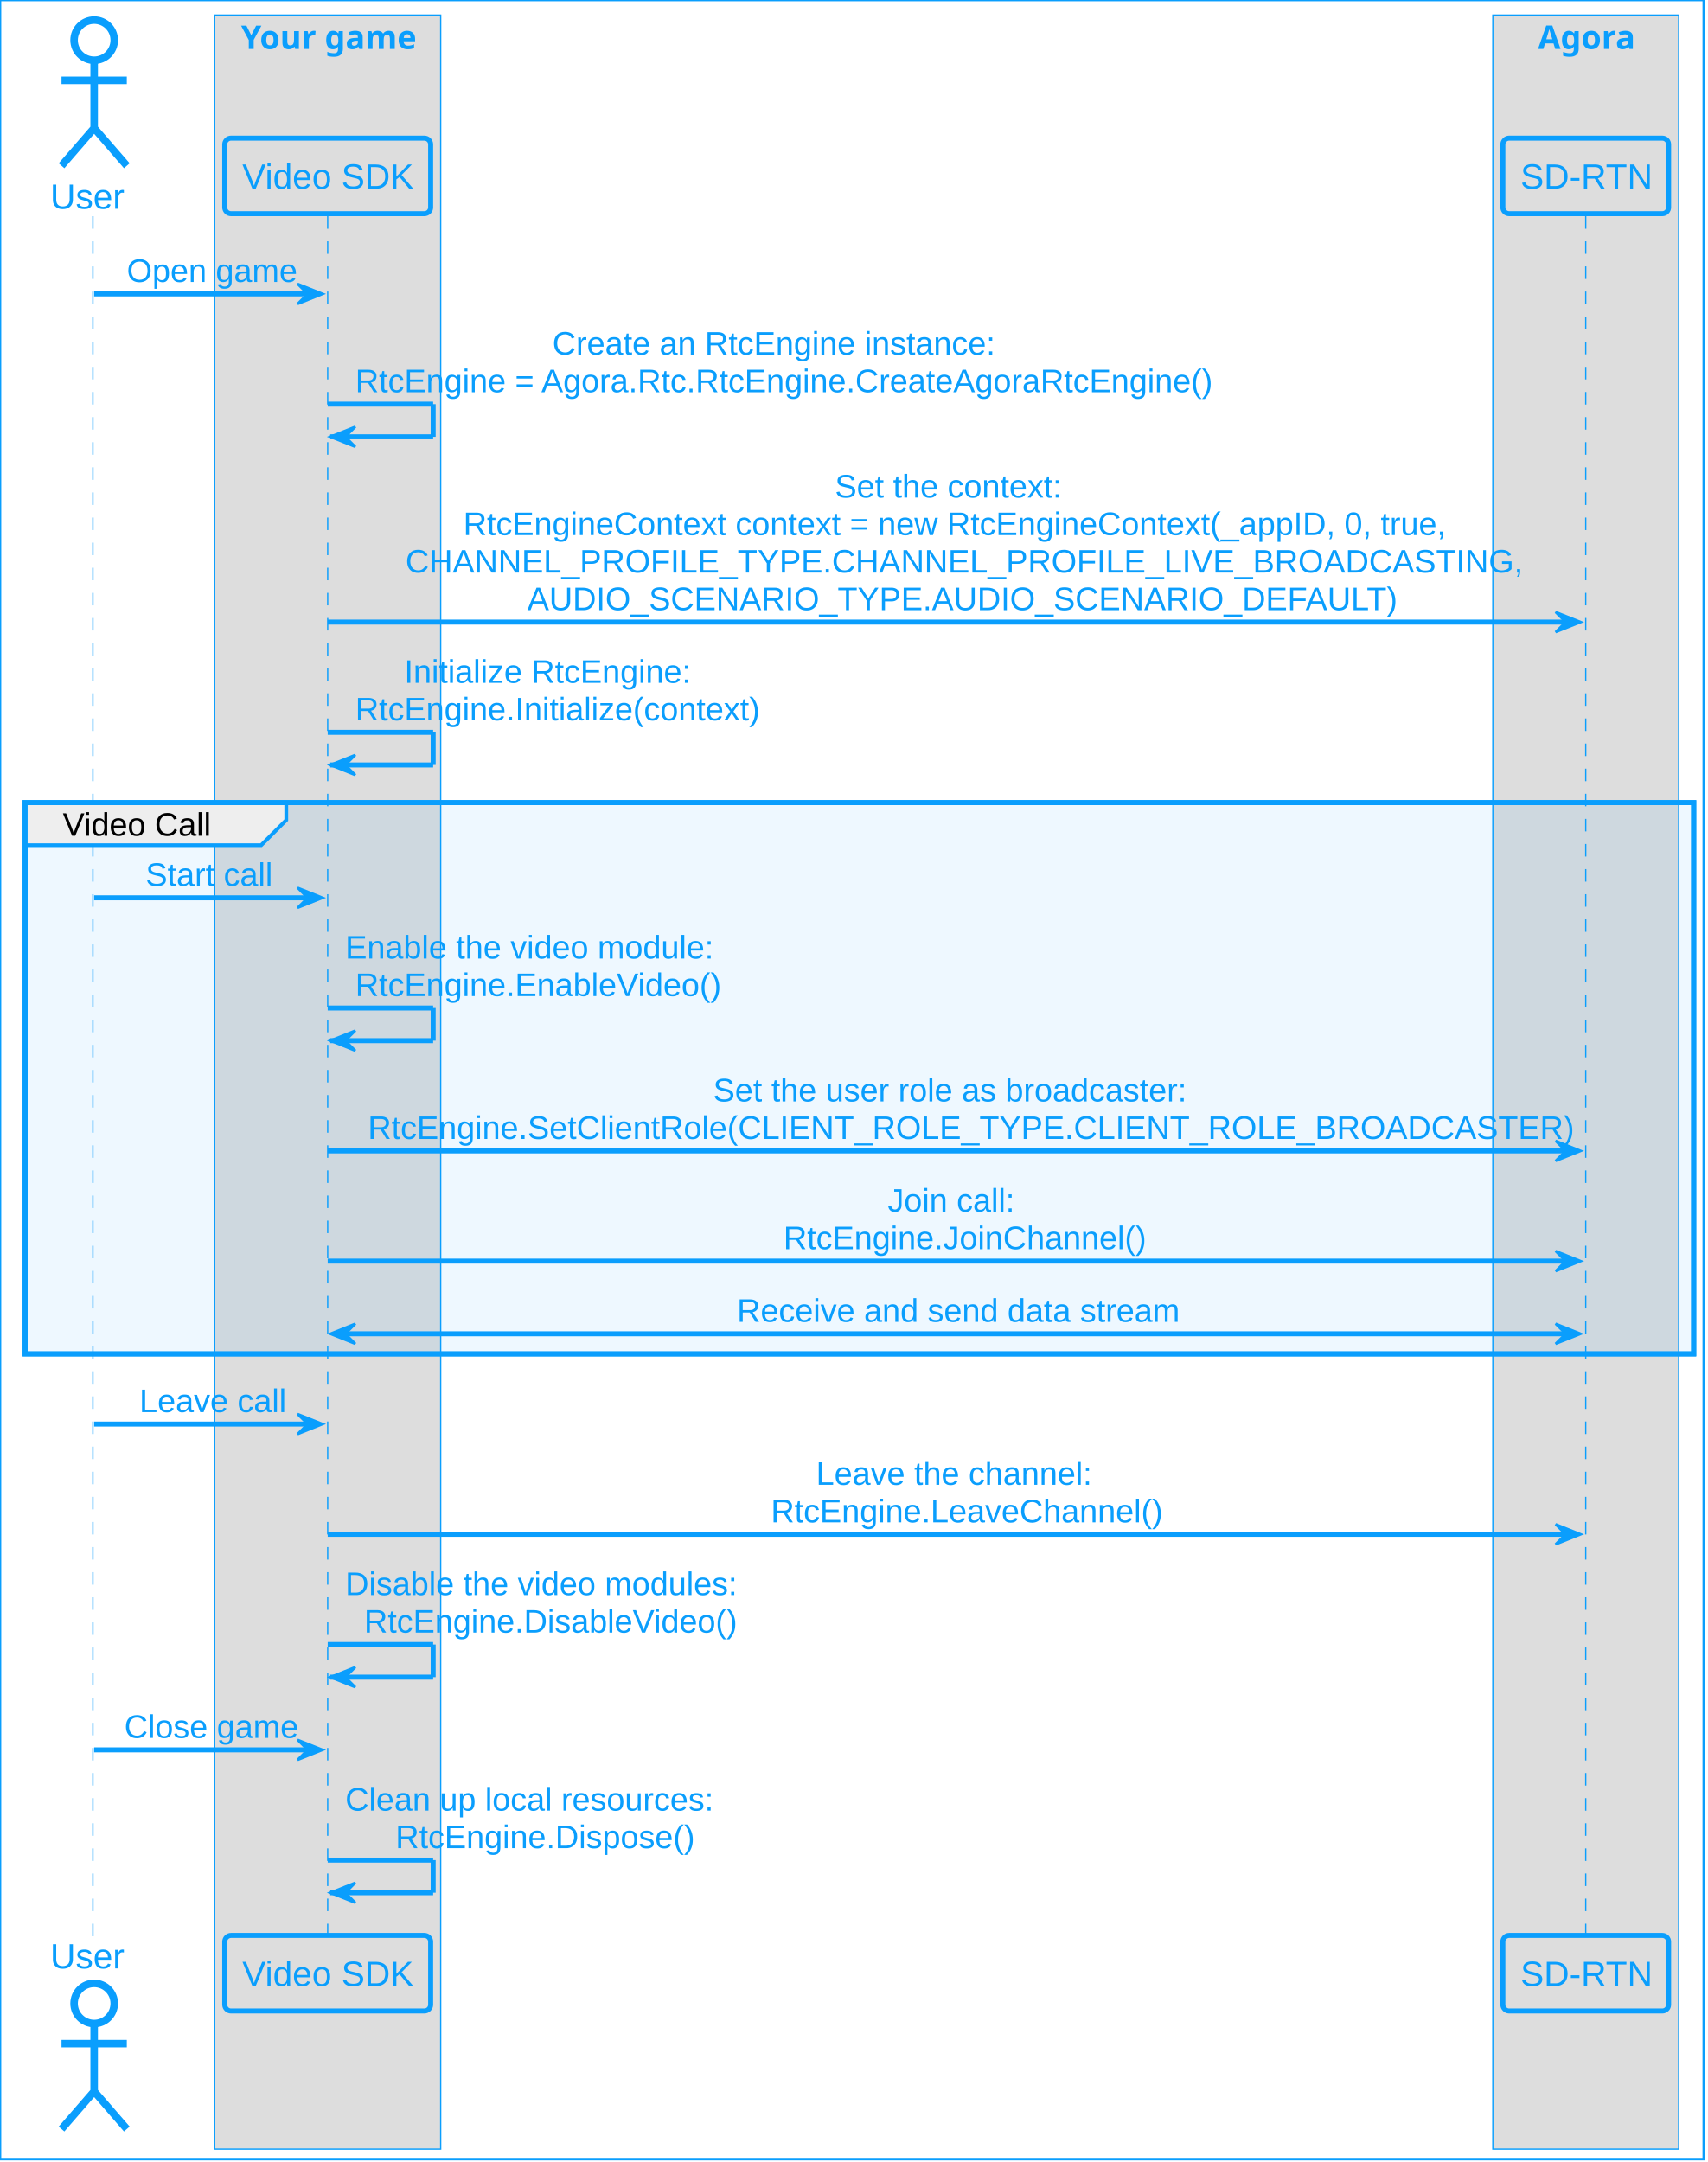
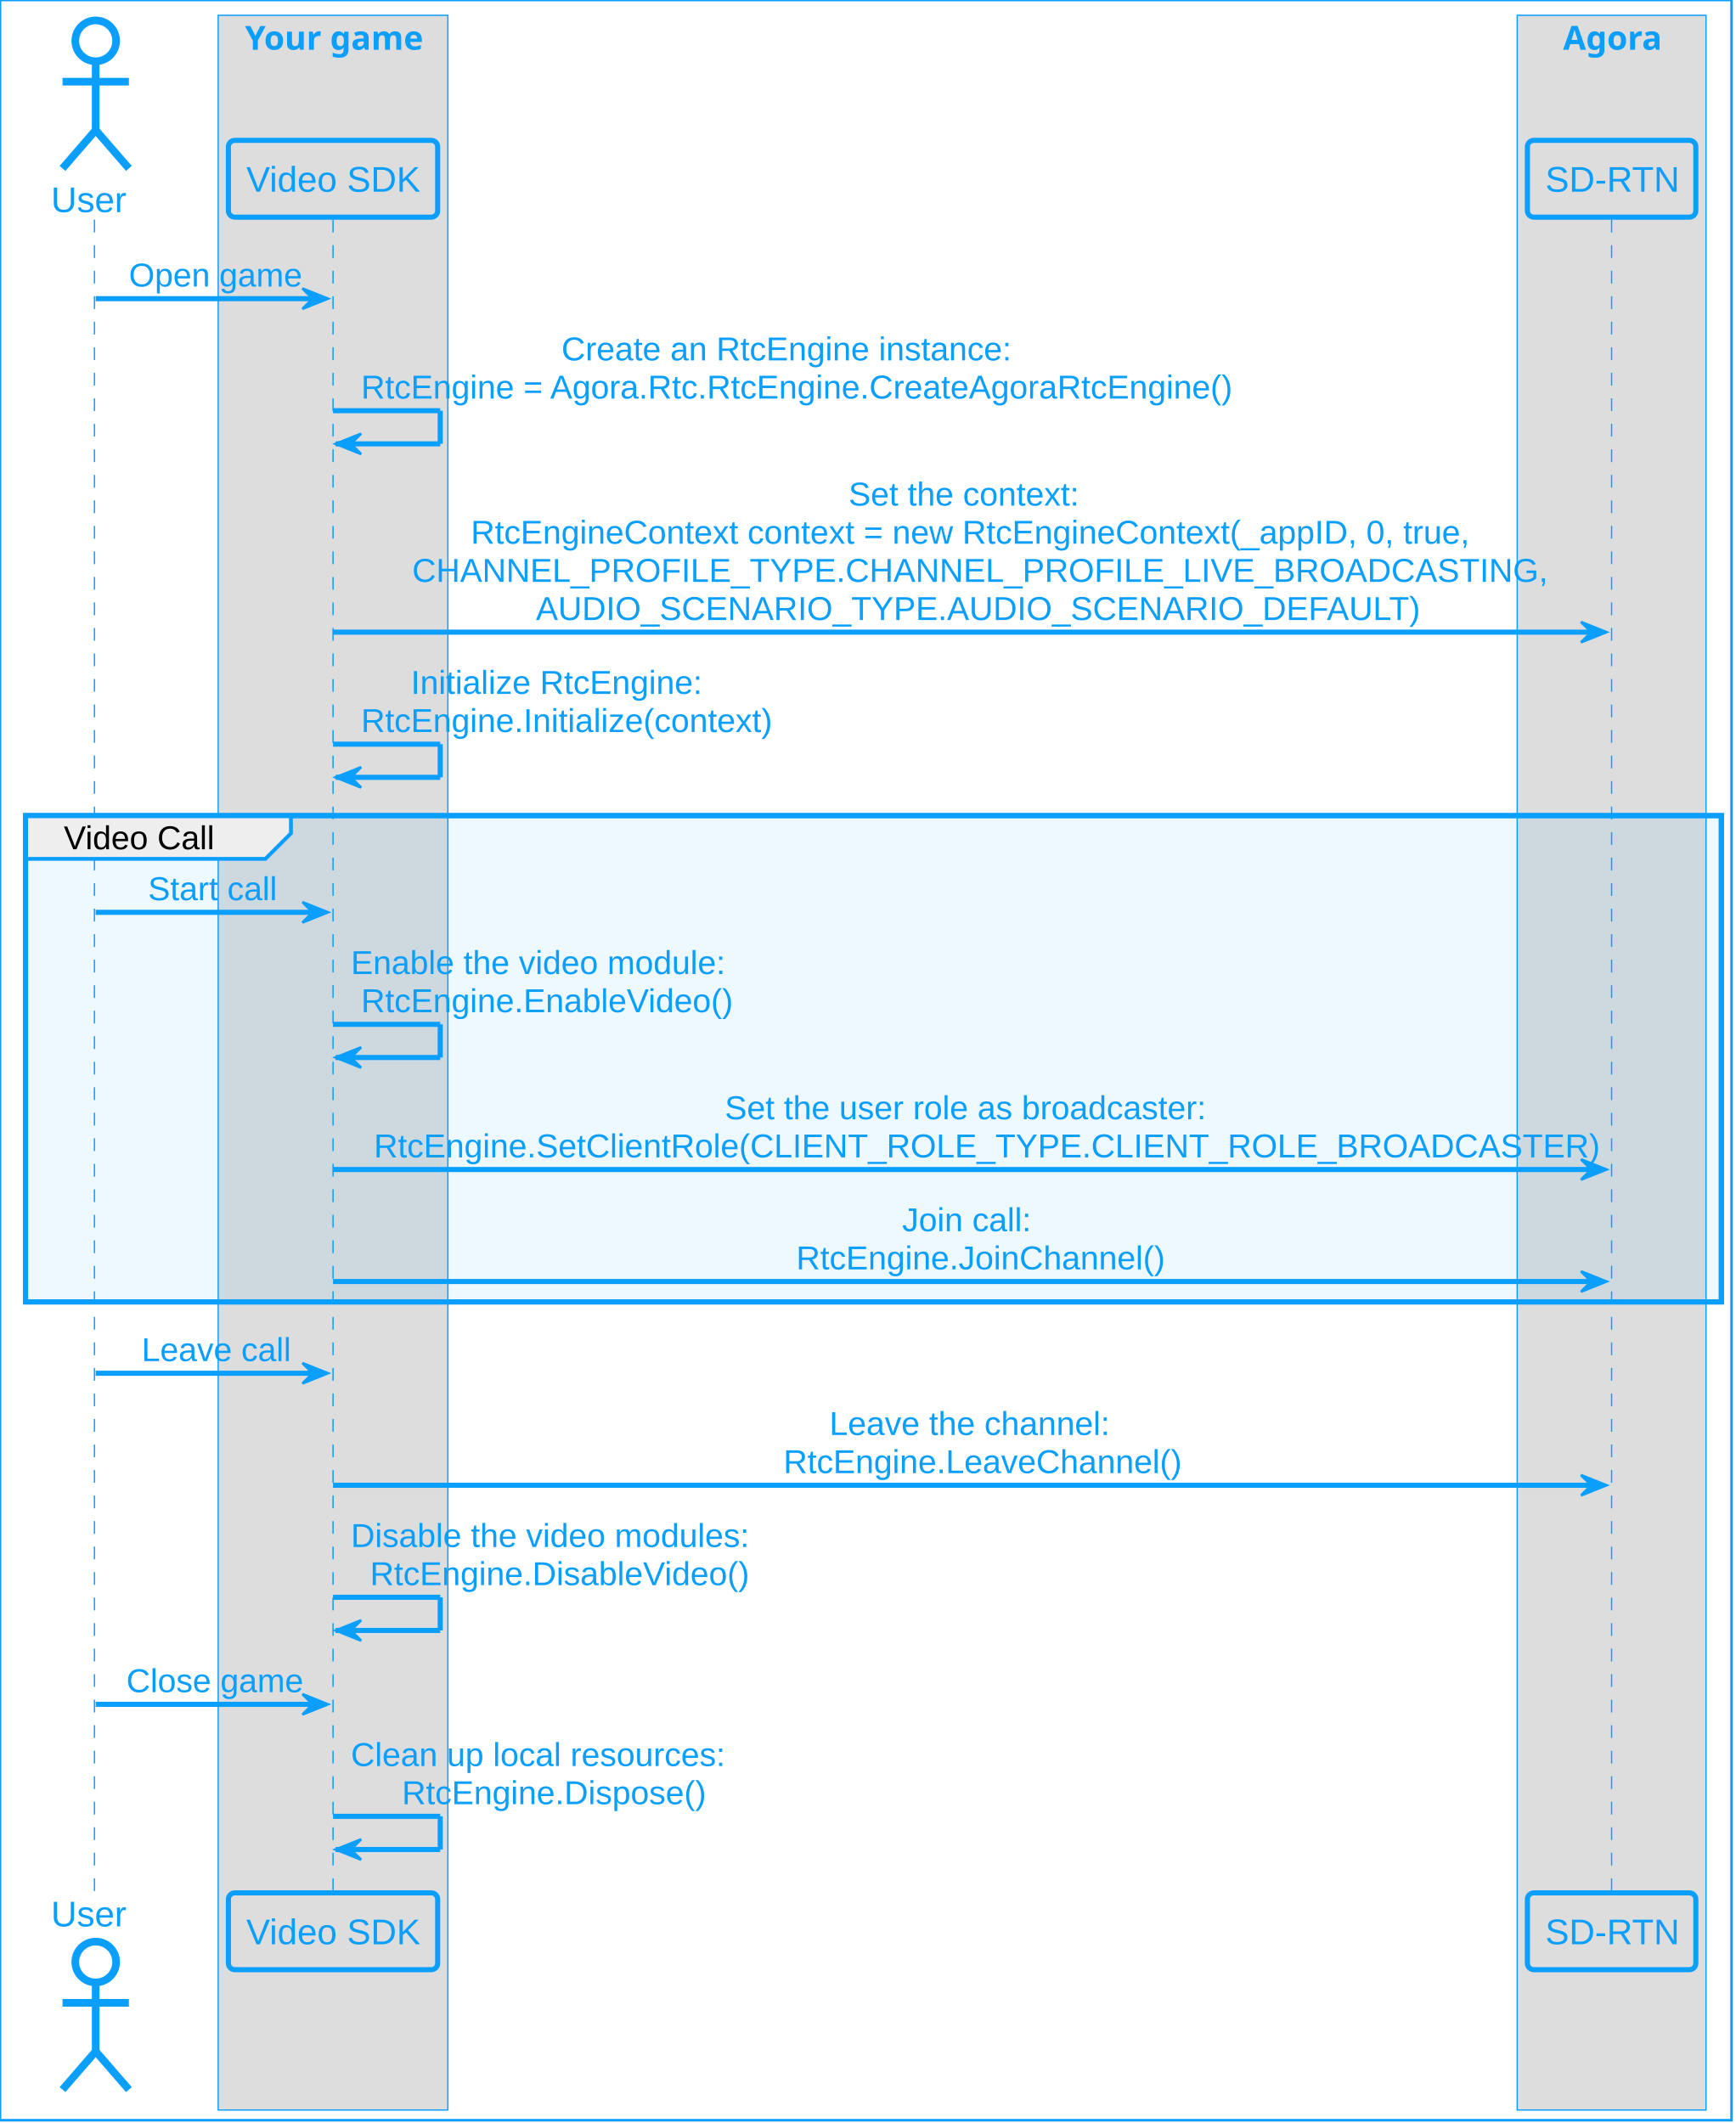
- <svg xmlns="http://www.w3.org/2000/svg" contentStyleType="text/css" height="861px" preserveAspectRatio="none" style="width:680px;height:861px;" version="1.1" viewBox="0 0 680 861" width="680px" zoomAndPan="magnify">
+ <svg xmlns="http://www.w3.org/2000/svg" contentStyleType="text/css" height="832px" preserveAspectRatio="none" style="width:680px;height:832px;" version="1.1" viewBox="0 0 680 832" width="680px" zoomAndPan="magnify">
  <defs />
  <g>
-     <rect fill="none" height="859.864" style="stroke:#0A9EFD;stroke-width:1.0;" width="678.5" x="0" y="0" />
-     <rect fill="#999999" fill-opacity="0.333" height="849.864" style="stroke:#0A9EFD;stroke-width:0.5;" width="90" x="85.5" y="6" />
+     <rect fill="none" height="830.915" style="stroke:#0A9EFD;stroke-width:1.0;" width="678.5" x="0" y="0" />
+     <rect fill="#999999" fill-opacity="0.333" height="820.915" style="stroke:#0A9EFD;stroke-width:0.5;" width="90" x="85.5" y="6" />
    <text fill="#0A9EFD" font-family="sans-serif" font-size="13" font-weight="bold" lengthAdjust="spacing" textLength="69" x="96" y="19.495">Your game</text>
-     <rect fill="#999999" fill-opacity="0.333" height="849.864" style="stroke:#0A9EFD;stroke-width:0.5;" width="74" x="594.5" y="6" />
+     <rect fill="#999999" fill-opacity="0.333" height="820.915" style="stroke:#0A9EFD;stroke-width:0.5;" width="74" x="594.5" y="6" />
    <text fill="#0A9EFD" font-family="sans-serif" font-size="13" font-weight="bold" lengthAdjust="spacing" textLength="38" x="612.5" y="19.495">Agora</text>
-     <rect fill="#0A9EFD" fill-opacity="0.067" height="219.539" style="stroke:#0A9EFD;stroke-width:2.0;" width="664.5" x="10" y="319.637" />
-     <line style="stroke:#0A9EFD;stroke-width:0.5;stroke-dasharray:5.0,5.0;" x1="37" x2="37" y1="86.099" y2="771.766" />
-     <line style="stroke:#0A9EFD;stroke-width:0.5;stroke-dasharray:5.0,5.0;" x1="130.5" x2="130.5" y1="86.099" y2="771.766" />
-     <line style="stroke:#0A9EFD;stroke-width:0.5;stroke-dasharray:5.0,5.0;" x1="631.5" x2="631.5" y1="86.099" y2="771.766" />
+     <rect fill="#0A9EFD" fill-opacity="0.067" height="190.59" style="stroke:#0A9EFD;stroke-width:2.0;" width="664.5" x="10" y="319.637" />
+     <line style="stroke:#0A9EFD;stroke-width:0.5;stroke-dasharray:5.0,5.0;" x1="37" x2="37" y1="86.099" y2="742.817" />
+     <line style="stroke:#0A9EFD;stroke-width:0.5;stroke-dasharray:5.0,5.0;" x1="130.5" x2="130.5" y1="86.099" y2="742.817" />
+     <line style="stroke:#0A9EFD;stroke-width:0.5;stroke-dasharray:5.0,5.0;" x1="631.5" x2="631.5" y1="86.099" y2="742.817" />
    <text fill="#0A9EFD" font-family="Arial" font-size="14" lengthAdjust="spacing" textLength="29" x="20" y="83.132">User</text>
    <ellipse cx="37.5" cy="16" fill="none" rx="8" ry="8" style="stroke:#0A9EFD;stroke-width:3.0;" />
    <path d="M37.5,24 L37.5,51 M24.5,32 L50.5,32 M37.5,51 L24.5,66 M37.5,51 L50.5,66 " fill="none" style="stroke:#0A9EFD;stroke-width:3.0;" />
-     <text fill="#0A9EFD" font-family="Arial" font-size="14" lengthAdjust="spacing" textLength="29" x="20" y="783.898">User</text>
-     <ellipse cx="37.5" cy="797.864" fill="none" rx="8" ry="8" style="stroke:#0A9EFD;stroke-width:3.0;" />
-     <path d="M37.5,805.864 L37.5,832.864 M24.5,813.864 L50.5,813.864 M37.5,832.864 L24.5,847.864 M37.5,832.864 L50.5,847.864 " fill="none" style="stroke:#0A9EFD;stroke-width:3.0;" />
+     <text fill="#0A9EFD" font-family="Arial" font-size="14" lengthAdjust="spacing" textLength="29" x="20" y="754.949">User</text>
+     <ellipse cx="37.5" cy="768.915" fill="none" rx="8" ry="8" style="stroke:#0A9EFD;stroke-width:3.0;" />
+     <path d="M37.5,776.915 L37.5,803.915 M24.5,784.915 L50.5,784.915 M37.5,803.915 L24.5,818.915 M37.5,803.915 L50.5,818.915 " fill="none" style="stroke:#0A9EFD;stroke-width:3.0;" />
    <rect fill="none" height="30.099" rx="2.5" ry="2.5" style="stroke:#0A9EFD;stroke-width:2.0;" width="82" x="89.5" y="55" />
    <text fill="#0A9EFD" font-family="Arial" font-size="14" lengthAdjust="spacing" textLength="68" x="96.5" y="75.132">Video SDK</text>
-     <rect fill="none" height="30.099" rx="2.5" ry="2.5" style="stroke:#0A9EFD;stroke-width:2.0;" width="82" x="89.5" y="770.766" />
-     <text fill="#0A9EFD" font-family="Arial" font-size="14" lengthAdjust="spacing" textLength="68" x="96.5" y="790.898">Video SDK</text>
+     <rect fill="none" height="30.099" rx="2.5" ry="2.5" style="stroke:#0A9EFD;stroke-width:2.0;" width="82" x="89.5" y="741.817" />
+     <text fill="#0A9EFD" font-family="Arial" font-size="14" lengthAdjust="spacing" textLength="68" x="96.5" y="761.949">Video SDK</text>
    <rect fill="none" height="30.099" rx="2.5" ry="2.5" style="stroke:#0A9EFD;stroke-width:2.0;" width="66" x="598.5" y="55" />
    <text fill="#0A9EFD" font-family="Arial" font-size="14" lengthAdjust="spacing" textLength="52" x="605.5" y="75.132">SD-RTN</text>
-     <rect fill="none" height="30.099" rx="2.5" ry="2.5" style="stroke:#0A9EFD;stroke-width:2.0;" width="66" x="598.5" y="770.766" />
-     <text fill="#0A9EFD" font-family="Arial" font-size="14" lengthAdjust="spacing" textLength="52" x="605.5" y="790.898">SD-RTN</text>
+     <rect fill="none" height="30.099" rx="2.5" ry="2.5" style="stroke:#0A9EFD;stroke-width:2.0;" width="66" x="598.5" y="741.817" />
+     <text fill="#0A9EFD" font-family="Arial" font-size="14" lengthAdjust="spacing" textLength="52" x="605.5" y="761.949">SD-RTN</text>
    <polygon fill="#0A9EFD" points="118.5,113.047,128.5,117.047,118.5,121.047,122.5,117.047" style="stroke:#0A9EFD;stroke-width:1.0;" />
    <line style="stroke:#0A9EFD;stroke-width:2.0;" x1="37.5" x2="124.5" y1="117.047" y2="117.047" />
    <text fill="#0A9EFD" font-family="Arial" font-size="13" lengthAdjust="spacing" textLength="67" x="50.5" y="112.293">Open game</text>
    <line style="stroke:#0A9EFD;stroke-width:2.0;" x1="130.5" x2="172.5" y1="160.945" y2="160.945" />
    <line style="stroke:#0A9EFD;stroke-width:2.0;" x1="172.5" x2="172.5" y1="160.945" y2="173.945" />
    <line style="stroke:#0A9EFD;stroke-width:2.0;" x1="131.5" x2="172.5" y1="173.945" y2="173.945" />
    <polygon fill="#0A9EFD" points="141.5,169.945,131.5,173.945,141.5,177.945,137.5,173.945" style="stroke:#0A9EFD;stroke-width:1.0;" />
    <text fill="#0A9EFD" font-family="Arial" font-size="13" lengthAdjust="spacing" textLength="177" x="220" y="141.241">Create an RtcEngine instance:</text>
    <text fill="#0A9EFD" font-family="Arial" font-size="13" lengthAdjust="spacing" textLength="342" x="141.5" y="156.19">RtcEngine = Agora.Rtc.RtcEngine.CreateAgoraRtcEngine()</text>
    <polygon fill="#0A9EFD" points="619.5,243.74,629.5,247.74,619.5,251.74,623.5,247.74" style="stroke:#0A9EFD;stroke-width:1.0;" />
    <line style="stroke:#0A9EFD;stroke-width:2.0;" x1="130.5" x2="625.5" y1="247.74" y2="247.74" />
    <text fill="#0A9EFD" font-family="Arial" font-size="13" lengthAdjust="spacing" textLength="93" x="332.5" y="198.139">Set the context:</text>
    <text fill="#0A9EFD" font-family="Arial" font-size="13" lengthAdjust="spacing" textLength="393" x="184.5" y="213.087">RtcEngineContext context = new RtcEngineContext(_appID, 0, true,</text>
    <text fill="#0A9EFD" font-family="Arial" font-size="13" lengthAdjust="spacing" textLength="439" x="161.5" y="228.036">CHANNEL_PROFILE_TYPE.CHANNEL_PROFILE_LIVE_BROADCASTING,</text>
    <text fill="#0A9EFD" font-family="Arial" font-size="13" lengthAdjust="spacing" textLength="342" x="210" y="242.985">AUDIO_SCENARIO_TYPE.AUDIO_SCENARIO_DEFAULT)</text>
    <line style="stroke:#0A9EFD;stroke-width:2.0;" x1="130.5" x2="172.5" y1="291.637" y2="291.637" />
    <line style="stroke:#0A9EFD;stroke-width:2.0;" x1="172.5" x2="172.5" y1="291.637" y2="304.637" />
    <line style="stroke:#0A9EFD;stroke-width:2.0;" x1="131.5" x2="172.5" y1="304.637" y2="304.637" />
    <polygon fill="#0A9EFD" points="141.5,300.637,131.5,304.637,141.5,308.637,137.5,304.637" style="stroke:#0A9EFD;stroke-width:1.0;" />
    <text fill="#0A9EFD" font-family="Arial" font-size="13" lengthAdjust="spacing" textLength="115" x="161" y="271.934">Initialize RtcEngine:</text>
    <text fill="#0A9EFD" font-family="Arial" font-size="13" lengthAdjust="spacing" textLength="162" x="141.5" y="286.882">RtcEngine.Initialize(context)</text>
    <path d="M10,319.637 L114,319.637 L114,326.586 L104,336.586 L10,336.586 L10,319.637 " fill="#EEEEEE" style="stroke:#0A9EFD;stroke-width:1.5;" />
-     <rect fill="none" height="219.539" style="stroke:#0A9EFD;stroke-width:2.0;" width="664.5" x="10" y="319.637" />
+     <rect fill="none" height="190.59" style="stroke:#0A9EFD;stroke-width:2.0;" width="664.5" x="10" y="319.637" />
    <text fill="#000000" font-family="Arial" font-size="13" lengthAdjust="spacing" textLength="59" x="25" y="332.831">Video Call</text>
    <polygon fill="#0A9EFD" points="118.5,353.535,128.5,357.535,118.5,361.535,122.5,357.535" style="stroke:#0A9EFD;stroke-width:1.0;" />
    <line style="stroke:#0A9EFD;stroke-width:2.0;" x1="37.5" x2="124.5" y1="357.535" y2="357.535" />
    <text fill="#0A9EFD" font-family="Arial" font-size="13" lengthAdjust="spacing" textLength="52" x="58" y="352.78">Start call</text>
    <line style="stroke:#0A9EFD;stroke-width:2.0;" x1="130.5" x2="172.5" y1="401.432" y2="401.432" />
    <line style="stroke:#0A9EFD;stroke-width:2.0;" x1="172.5" x2="172.5" y1="401.432" y2="414.432" />
    <line style="stroke:#0A9EFD;stroke-width:2.0;" x1="131.5" x2="172.5" y1="414.432" y2="414.432" />
    <polygon fill="#0A9EFD" points="141.5,410.432,131.5,414.432,141.5,418.432,137.5,414.432" style="stroke:#0A9EFD;stroke-width:1.0;" />
    <text fill="#0A9EFD" font-family="Arial" font-size="13" lengthAdjust="spacing" textLength="145" x="137.5" y="381.728">Enable the video module:</text>
    <text fill="#0A9EFD" font-family="Arial" font-size="13" lengthAdjust="spacing" textLength="145" x="141.5" y="396.677">RtcEngine.EnableVideo()</text>
    <polygon fill="#0A9EFD" points="619.5,454.33,629.5,458.33,619.5,462.33,623.5,458.33" style="stroke:#0A9EFD;stroke-width:1.0;" />
    <line style="stroke:#0A9EFD;stroke-width:2.0;" x1="130.5" x2="625.5" y1="458.33" y2="458.33" />
    <text fill="#0A9EFD" font-family="Arial" font-size="13" lengthAdjust="spacing" textLength="190" x="284" y="438.626">Set the user role as broadcaster:</text>
    <text fill="#0A9EFD" font-family="Arial" font-size="13" lengthAdjust="spacing" textLength="473" x="146.5" y="453.575">RtcEngine.SetClientRole(CLIENT_ROLE_TYPE.CLIENT_ROLE_BROADCASTER)</text>
    <polygon fill="#0A9EFD" points="619.5,498.227,629.5,502.227,619.5,506.227,623.5,502.227" style="stroke:#0A9EFD;stroke-width:1.0;" />
    <line style="stroke:#0A9EFD;stroke-width:2.0;" x1="130.5" x2="625.5" y1="502.227" y2="502.227" />
    <text fill="#0A9EFD" font-family="Arial" font-size="13" lengthAdjust="spacing" textLength="51" x="353.5" y="482.523">Join call:</text>
    <text fill="#0A9EFD" font-family="Arial" font-size="13" lengthAdjust="spacing" textLength="142" x="312" y="497.472">RtcEngine.JoinChannel()</text>
-     <polygon fill="#0A9EFD" points="141.5,527.176,131.5,531.176,141.5,535.176,137.5,531.176" style="stroke:#0A9EFD;stroke-width:1.0;" />
-     <polygon fill="#0A9EFD" points="619.5,527.176,629.5,531.176,619.5,535.176,623.5,531.176" style="stroke:#0A9EFD;stroke-width:1.0;" />
-     <line style="stroke:#0A9EFD;stroke-width:2.0;" x1="135.5" x2="625.5" y1="531.176" y2="531.176" />
-     <text fill="#0A9EFD" font-family="Arial" font-size="13" lengthAdjust="spacing" textLength="175" x="293.5" y="526.421">Receive and send data stream</text>
-     <polygon fill="#0A9EFD" points="118.5,563.125,128.5,567.125,118.5,571.125,122.5,567.125" style="stroke:#0A9EFD;stroke-width:1.0;" />
-     <line style="stroke:#0A9EFD;stroke-width:2.0;" x1="37.5" x2="124.5" y1="567.125" y2="567.125" />
-     <text fill="#0A9EFD" font-family="Arial" font-size="13" lengthAdjust="spacing" textLength="57" x="55.5" y="562.37">Leave call</text>
-     <polygon fill="#0A9EFD" points="619.5,607.022,629.5,611.022,619.5,615.022,623.5,611.022" style="stroke:#0A9EFD;stroke-width:1.0;" />
-     <line style="stroke:#0A9EFD;stroke-width:2.0;" x1="130.5" x2="625.5" y1="611.022" y2="611.022" />
-     <text fill="#0A9EFD" font-family="Arial" font-size="13" lengthAdjust="spacing" textLength="108" x="325" y="591.318">Leave the channel:</text>
-     <text fill="#0A9EFD" font-family="Arial" font-size="13" lengthAdjust="spacing" textLength="152" x="307" y="606.267">RtcEngine.LeaveChannel()</text>
-     <line style="stroke:#0A9EFD;stroke-width:2.0;" x1="130.5" x2="172.5" y1="654.919" y2="654.919" />
-     <line style="stroke:#0A9EFD;stroke-width:2.0;" x1="172.5" x2="172.5" y1="654.919" y2="667.919" />
-     <line style="stroke:#0A9EFD;stroke-width:2.0;" x1="131.5" x2="172.5" y1="667.919" y2="667.919" />
-     <polygon fill="#0A9EFD" points="141.5,663.919,131.5,667.919,141.5,671.919,137.5,667.919" style="stroke:#0A9EFD;stroke-width:1.0;" />
-     <text fill="#0A9EFD" font-family="Arial" font-size="13" lengthAdjust="spacing" textLength="155" x="137.5" y="635.216">Disable the video modules:</text>
-     <text fill="#0A9EFD" font-family="Arial" font-size="13" lengthAdjust="spacing" textLength="148" x="145" y="650.165">RtcEngine.DisableVideo()</text>
-     <polygon fill="#0A9EFD" points="118.5,692.868,128.5,696.868,118.5,700.868,122.5,696.868" style="stroke:#0A9EFD;stroke-width:1.0;" />
-     <line style="stroke:#0A9EFD;stroke-width:2.0;" x1="37.5" x2="124.5" y1="696.868" y2="696.868" />
-     <text fill="#0A9EFD" font-family="Arial" font-size="13" lengthAdjust="spacing" textLength="69" x="49.5" y="692.113">Close game</text>
-     <line style="stroke:#0A9EFD;stroke-width:2.0;" x1="130.5" x2="172.5" y1="740.766" y2="740.766" />
-     <line style="stroke:#0A9EFD;stroke-width:2.0;" x1="172.5" x2="172.5" y1="740.766" y2="753.766" />
-     <line style="stroke:#0A9EFD;stroke-width:2.0;" x1="131.5" x2="172.5" y1="753.766" y2="753.766" />
-     <polygon fill="#0A9EFD" points="141.5,749.766,131.5,753.766,141.5,757.766,137.5,753.766" style="stroke:#0A9EFD;stroke-width:1.0;" />
-     <text fill="#0A9EFD" font-family="Arial" font-size="13" lengthAdjust="spacing" textLength="147" x="137.5" y="721.062">Clean up local resources:</text>
-     <text fill="#0A9EFD" font-family="Arial" font-size="13" lengthAdjust="spacing" textLength="119" x="157.5" y="736.011">RtcEngine.Dispose()</text>
+     <polygon fill="#0A9EFD" points="118.5,534.176,128.5,538.176,118.5,542.176,122.5,538.176" style="stroke:#0A9EFD;stroke-width:1.0;" />
+     <line style="stroke:#0A9EFD;stroke-width:2.0;" x1="37.5" x2="124.5" y1="538.176" y2="538.176" />
+     <text fill="#0A9EFD" font-family="Arial" font-size="13" lengthAdjust="spacing" textLength="57" x="55.5" y="533.421">Leave call</text>
+     <polygon fill="#0A9EFD" points="619.5,578.073,629.5,582.073,619.5,586.073,623.5,582.073" style="stroke:#0A9EFD;stroke-width:1.0;" />
+     <line style="stroke:#0A9EFD;stroke-width:2.0;" x1="130.5" x2="625.5" y1="582.073" y2="582.073" />
+     <text fill="#0A9EFD" font-family="Arial" font-size="13" lengthAdjust="spacing" textLength="108" x="325" y="562.37">Leave the channel:</text>
+     <text fill="#0A9EFD" font-family="Arial" font-size="13" lengthAdjust="spacing" textLength="152" x="307" y="577.318">RtcEngine.LeaveChannel()</text>
+     <line style="stroke:#0A9EFD;stroke-width:2.0;" x1="130.5" x2="172.5" y1="625.971" y2="625.971" />
+     <line style="stroke:#0A9EFD;stroke-width:2.0;" x1="172.5" x2="172.5" y1="625.971" y2="638.971" />
+     <line style="stroke:#0A9EFD;stroke-width:2.0;" x1="131.5" x2="172.5" y1="638.971" y2="638.971" />
+     <polygon fill="#0A9EFD" points="141.5,634.971,131.5,638.971,141.5,642.971,137.5,638.971" style="stroke:#0A9EFD;stroke-width:1.0;" />
+     <text fill="#0A9EFD" font-family="Arial" font-size="13" lengthAdjust="spacing" textLength="155" x="137.5" y="606.267">Disable the video modules:</text>
+     <text fill="#0A9EFD" font-family="Arial" font-size="13" lengthAdjust="spacing" textLength="148" x="145" y="621.216">RtcEngine.DisableVideo()</text>
+     <polygon fill="#0A9EFD" points="118.5,663.919,128.5,667.919,118.5,671.919,122.5,667.919" style="stroke:#0A9EFD;stroke-width:1.0;" />
+     <line style="stroke:#0A9EFD;stroke-width:2.0;" x1="37.5" x2="124.5" y1="667.919" y2="667.919" />
+     <text fill="#0A9EFD" font-family="Arial" font-size="13" lengthAdjust="spacing" textLength="69" x="49.5" y="663.165">Close game</text>
+     <line style="stroke:#0A9EFD;stroke-width:2.0;" x1="130.5" x2="172.5" y1="711.817" y2="711.817" />
+     <line style="stroke:#0A9EFD;stroke-width:2.0;" x1="172.5" x2="172.5" y1="711.817" y2="724.817" />
+     <line style="stroke:#0A9EFD;stroke-width:2.0;" x1="131.5" x2="172.5" y1="724.817" y2="724.817" />
+     <polygon fill="#0A9EFD" points="141.5,720.817,131.5,724.817,141.5,728.817,137.5,724.817" style="stroke:#0A9EFD;stroke-width:1.0;" />
+     <text fill="#0A9EFD" font-family="Arial" font-size="13" lengthAdjust="spacing" textLength="147" x="137.5" y="692.113">Clean up local resources:</text>
+     <text fill="#0A9EFD" font-family="Arial" font-size="13" lengthAdjust="spacing" textLength="119" x="157.5" y="707.062">RtcEngine.Dispose()</text>
  </g>
</svg>
